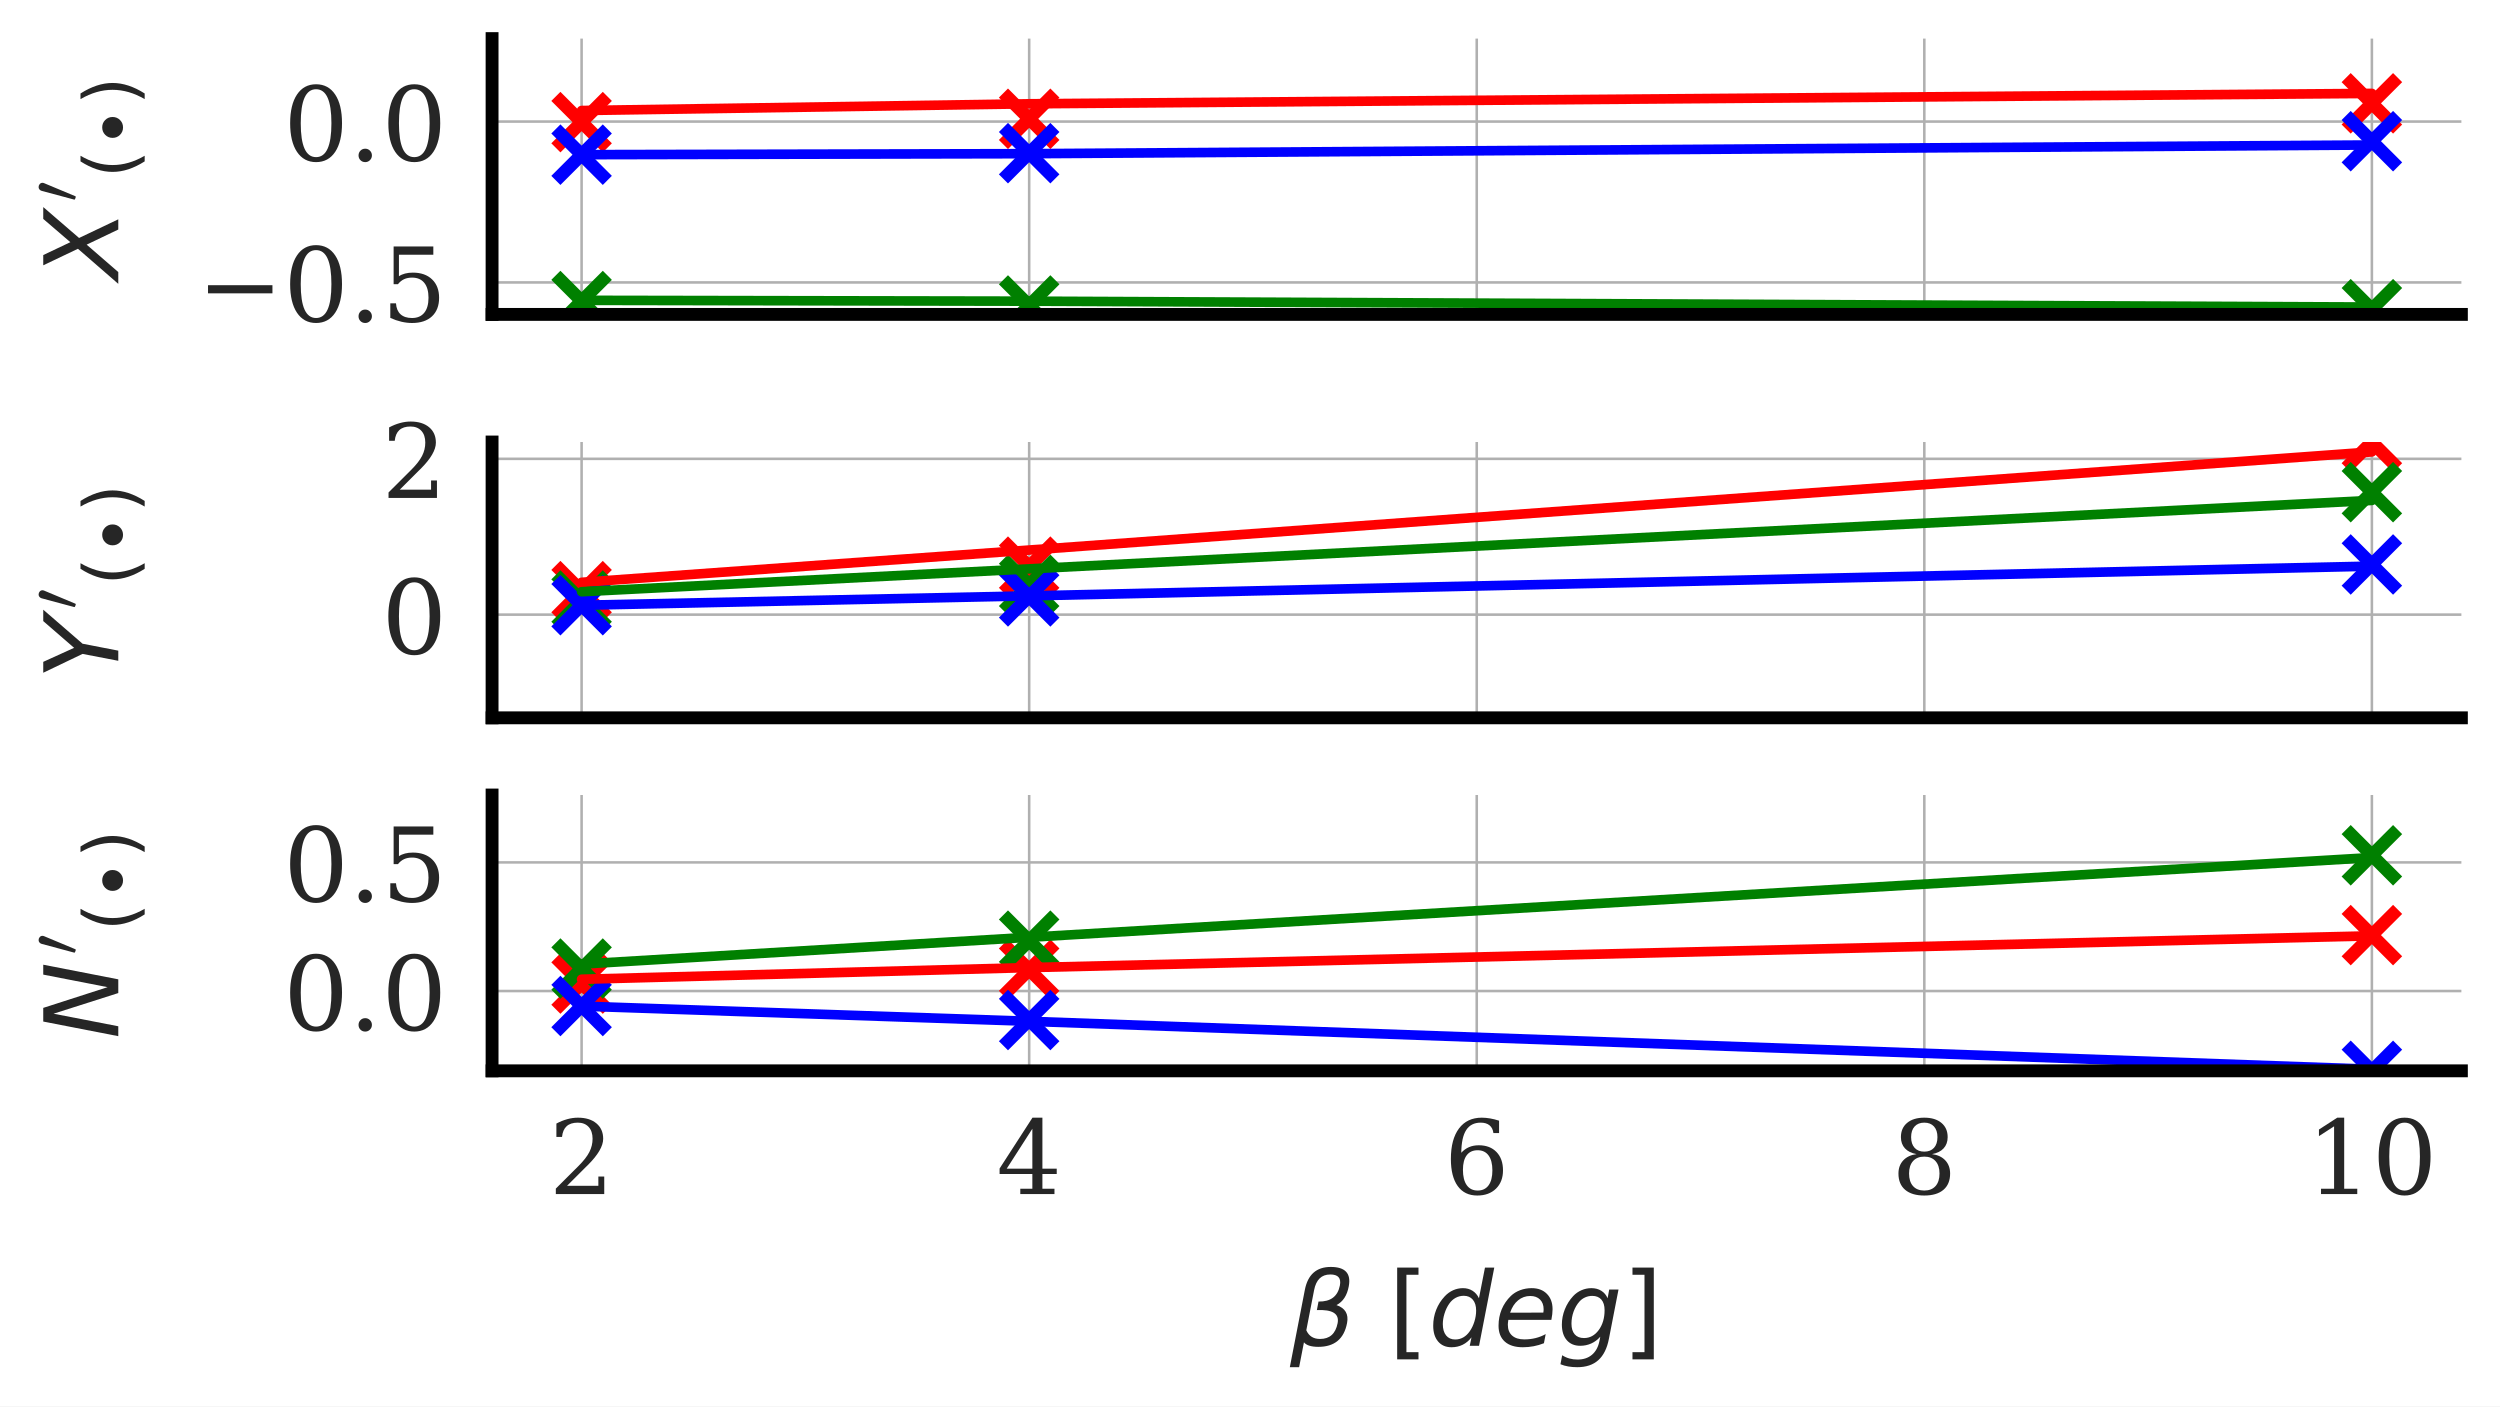
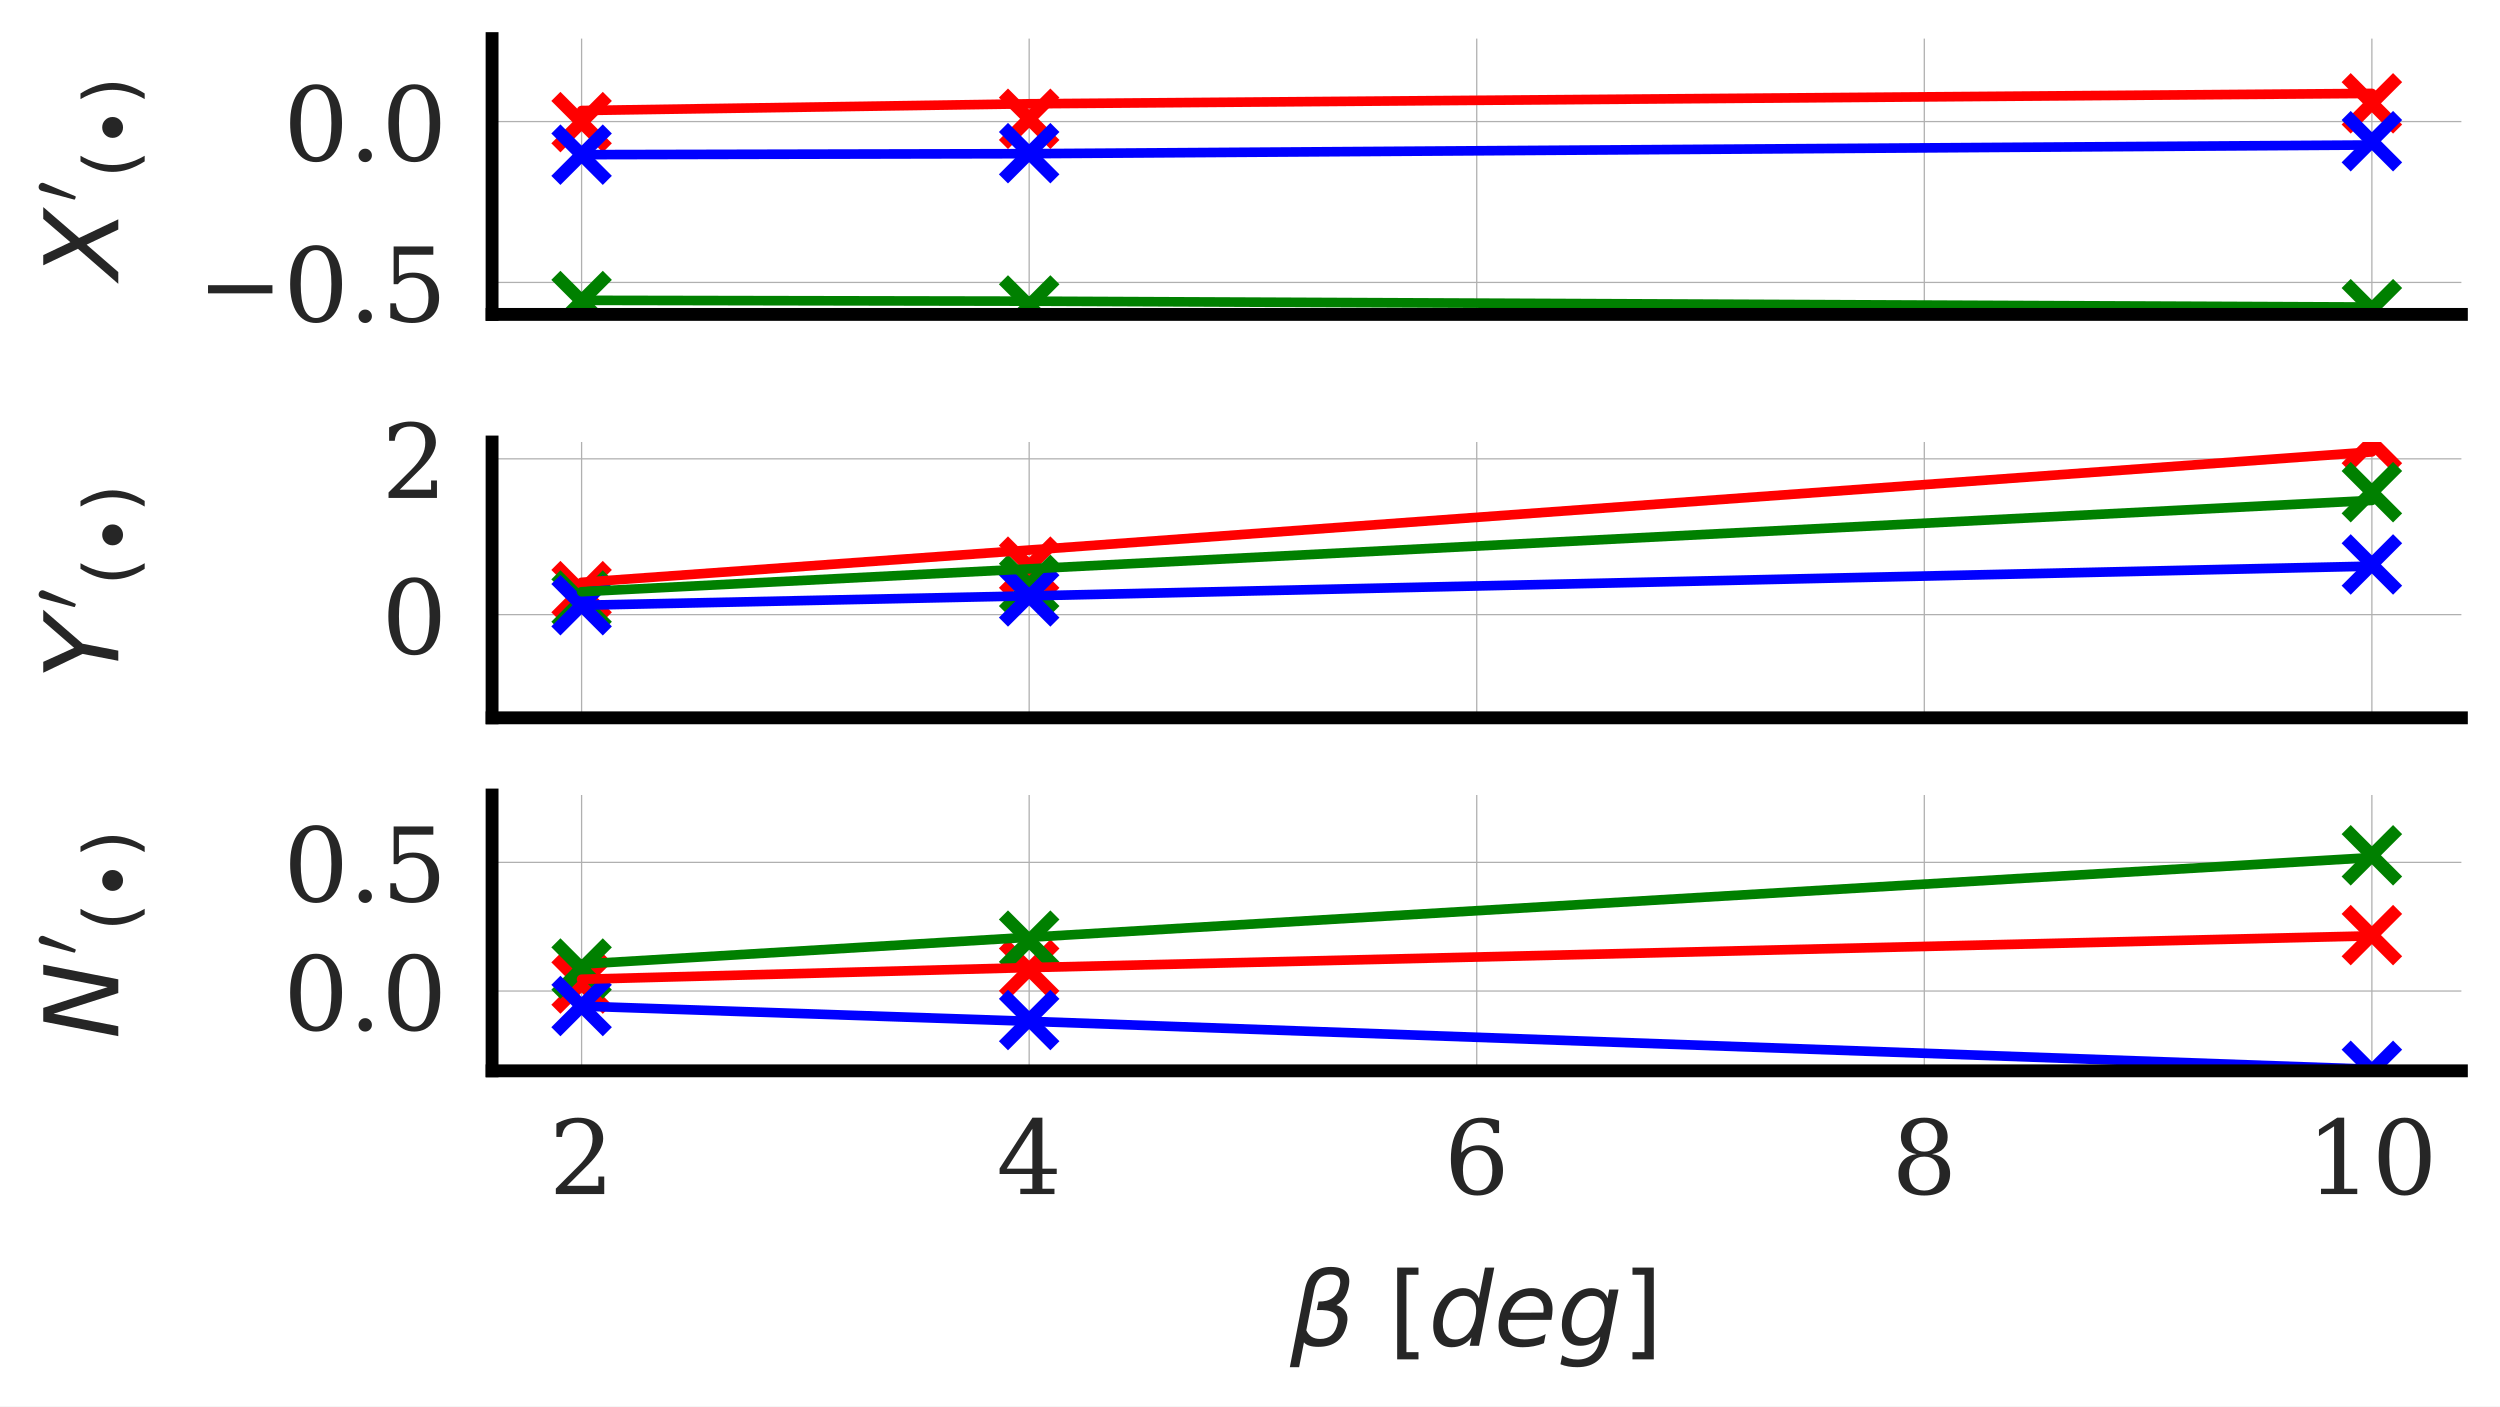
<svg xmlns="http://www.w3.org/2000/svg" xmlns:xlink="http://www.w3.org/1999/xlink" width="194.31pt" height="109.312pt" viewBox="0 0 194.31 109.312" version="1.1">
  <defs>
    <style type="text/css">*{stroke-linejoin: round; stroke-linecap: butt}</style>
  </defs>
  <g id="figure_1">
    <g id="patch_1">
      <path d="M 0 109.312  L 194.31 109.312  L 194.31 0  L 0 0  z " style="fill: #ffffff" />
    </g>
    <g id="axes_1">
      <g id="patch_2">
        <path d="M 38.246 24.437  L 191.309 24.437  L 191.309 3  L 38.246 3  z " style="fill: #ffffff" />
      </g>
      <g id="matplotlib.axis_1">
        <g id="xtick_1">
          <g id="line2d_1">
-             <path d="M 45.204 24.437  L 45.204 3  " clip-path="url(#p5bf6b722c0)" style="fill: none; stroke: #b0b0b0; stroke-width: 0.2; stroke-linecap: round" />
+             <path d="M 45.204 24.437  L 45.204 3  " clip-path="url(#p1ee110df92)" style="fill: none; stroke: #b0b0b0; stroke-width: 0.1; stroke-linecap: round" />
          </g>
          <g id="line2d_2" />
        </g>
        <g id="xtick_2">
          <g id="line2d_3">
-             <path d="M 79.991 24.437  L 79.991 3  " clip-path="url(#p5bf6b722c0)" style="fill: none; stroke: #b0b0b0; stroke-width: 0.2; stroke-linecap: round" />
+             <path d="M 79.991 24.437  L 79.991 3  " clip-path="url(#p1ee110df92)" style="fill: none; stroke: #b0b0b0; stroke-width: 0.1; stroke-linecap: round" />
          </g>
          <g id="line2d_4" />
        </g>
        <g id="xtick_3">
          <g id="line2d_5">
-             <path d="M 114.778 24.437  L 114.778 3  " clip-path="url(#p5bf6b722c0)" style="fill: none; stroke: #b0b0b0; stroke-width: 0.2; stroke-linecap: round" />
+             <path d="M 114.778 24.437  L 114.778 3  " clip-path="url(#p1ee110df92)" style="fill: none; stroke: #b0b0b0; stroke-width: 0.1; stroke-linecap: round" />
          </g>
          <g id="line2d_6" />
        </g>
        <g id="xtick_4">
          <g id="line2d_7">
-             <path d="M 149.565 24.437  L 149.565 3  " clip-path="url(#p5bf6b722c0)" style="fill: none; stroke: #b0b0b0; stroke-width: 0.2; stroke-linecap: round" />
+             <path d="M 149.565 24.437  L 149.565 3  " clip-path="url(#p1ee110df92)" style="fill: none; stroke: #b0b0b0; stroke-width: 0.1; stroke-linecap: round" />
          </g>
          <g id="line2d_8" />
        </g>
        <g id="xtick_5">
          <g id="line2d_9">
-             <path d="M 184.352 24.437  L 184.352 3  " clip-path="url(#p5bf6b722c0)" style="fill: none; stroke: #b0b0b0; stroke-width: 0.2; stroke-linecap: round" />
+             <path d="M 184.352 24.437  L 184.352 3  " clip-path="url(#p1ee110df92)" style="fill: none; stroke: #b0b0b0; stroke-width: 0.1; stroke-linecap: round" />
          </g>
          <g id="line2d_10" />
        </g>
      </g>
      <g id="matplotlib.axis_2">
        <g id="ytick_1">
          <g id="line2d_11">
-             <path d="M 38.246 21.951  L 191.309 21.951  " clip-path="url(#p5bf6b722c0)" style="fill: none; stroke: #b0b0b0; stroke-width: 0.2; stroke-linecap: round" />
+             <path d="M 38.246 21.951  L 191.309 21.951  " clip-path="url(#p1ee110df92)" style="fill: none; stroke: #b0b0b0; stroke-width: 0.1; stroke-linecap: round" />
          </g>
          <g id="line2d_12" />
          <g id="text_1">
            <g style="fill: #262626" transform="translate(15.32024 24.99081) scale(0.08 -0.08)">
              <defs>
                <path id="DejaVuSerif-2212" d="M 678 2259  L 4684 2259  L 4684 1753  L 678 1753  L 678 2259  z " transform="scale(0.015625)" />
                <path id="DejaVuSerif-30" d="M 2034 219  Q 2513 219 2750 744  Q 2988 1269 2988 2328  Q 2988 3391 2750 3916  Q 2513 4441 2034 4441  Q 1556 4441 1318 3916  Q 1081 3391 1081 2328  Q 1081 1269 1318 744  Q 1556 219 2034 219  z M 2034 -91  Q 1275 -91 848 546  Q 422 1184 422 2328  Q 422 3475 848 4112  Q 1275 4750 2034 4750  Q 2797 4750 3222 4112  Q 3647 3475 3647 2328  Q 3647 1184 3222 546  Q 2797 -91 2034 -91  z " transform="scale(0.015625)" />
                <path id="DejaVuSerif-2e" d="M 603 325  Q 603 500 722 622  Q 841 744 1019 744  Q 1191 744 1312 622  Q 1434 500 1434 325  Q 1434 153 1312 31  Q 1191 -91 1019 -91  Q 841 -91 722 29  Q 603 150 603 325  z " transform="scale(0.015625)" />
                <path id="DejaVuSerif-35" d="M 3219 4666  L 3219 4153  L 1081 4153  L 1081 2816  Q 1244 2928 1461 2984  Q 1678 3041 1947 3041  Q 2703 3041 3140 2622  Q 3578 2203 3578 1478  Q 3578 738 3136 323  Q 2694 -91 1894 -91  Q 1572 -91 1234 -12  Q 897 66 544 225  L 544 1131  L 897 1131  Q 925 688 1179 453  Q 1434 219 1894 219  Q 2388 219 2653 544  Q 2919 869 2919 1478  Q 2919 2084 2655 2407  Q 2391 2731 1894 2731  Q 1613 2731 1398 2631  Q 1184 2531 1019 2322  L 750 2322  L 750 4666  L 3219 4666  z " transform="scale(0.015625)" />
              </defs>
              <use xlink:href="#DejaVuSerif-2212" />
              <use xlink:href="#DejaVuSerif-30" x="83.789" />
              <use xlink:href="#DejaVuSerif-2e" x="147.412" />
              <use xlink:href="#DejaVuSerif-35" x="179.199" />
            </g>
          </g>
        </g>
        <g id="ytick_2">
          <g id="line2d_13">
-             <path d="M 38.246 9.448  L 191.309 9.448  " clip-path="url(#p5bf6b722c0)" style="fill: none; stroke: #b0b0b0; stroke-width: 0.2; stroke-linecap: round" />
+             <path d="M 38.246 9.448  L 191.309 9.448  " clip-path="url(#p1ee110df92)" style="fill: none; stroke: #b0b0b0; stroke-width: 0.1; stroke-linecap: round" />
          </g>
          <g id="line2d_14" />
          <g id="text_2">
            <g style="fill: #262626" transform="translate(22.02399 12.48708) scale(0.08 -0.08)">
              <use xlink:href="#DejaVuSerif-30" />
              <use xlink:href="#DejaVuSerif-2e" x="63.623" />
              <use xlink:href="#DejaVuSerif-30" x="95.41" />
            </g>
          </g>
        </g>
        <g id="text_3">
          <g style="fill: #262626" transform="translate(9.24024 21.71859) rotate(-90) scale(0.08 -0.08)">
            <defs>
              <path id="DejaVuSans-Oblique-58" d="M 878 4666  L 1516 4666  L 2316 2981  L 3763 4666  L 4500 4666  L 2578 2438  L 3738 0  L 3103 0  L 2163 1966  L 459 0  L -275 0  L 1906 2509  L 878 4666  z " transform="scale(0.015625)" />
              <path id="Cmsy10-30" d="M 225 347  Q 184 359 184 409  L 966 3316  Q 1003 3434 1093 3506  Q 1184 3578 1300 3578  Q 1450 3578 1564 3479  Q 1678 3381 1678 3231  Q 1678 3166 1644 3084  L 488 319  Q 466 275 428 275  Q 394 275 320 306  Q 247 338 225 347  z " transform="scale(0.015625)" />
              <path id="DejaVuSans-28" d="M 1984 4856  Q 1566 4138 1362 3434  Q 1159 2731 1159 2009  Q 1159 1288 1364 580  Q 1569 -128 1984 -844  L 1484 -844  Q 1016 -109 783 600  Q 550 1309 550 2009  Q 550 2706 781 3412  Q 1013 4119 1484 4856  L 1984 4856  z " transform="scale(0.015625)" />
              <path id="DejaVuSans-2219" d="M 1075 2006  Q 1075 2394 1345 2661  Q 1616 2928 2009 2928  Q 2397 2928 2664 2661  Q 2931 2394 2931 2006  Q 2931 1616 2662 1347  Q 2394 1078 2003 1078  Q 1613 1078 1344 1347  Q 1075 1616 1075 2006  z " transform="scale(0.015625)" />
              <path id="DejaVuSans-29" d="M 513 4856  L 1013 4856  Q 1481 4119 1714 3412  Q 1947 2706 1947 2009  Q 1947 1309 1714 600  Q 1481 -109 1013 -844  L 513 -844  Q 928 -128 1133 580  Q 1338 1288 1338 2009  Q 1338 2731 1133 3434  Q 928 4138 513 4856  z " transform="scale(0.015625)" />
            </defs>
            <use xlink:href="#DejaVuSans-Oblique-58" transform="translate(0 0.584375)" />
            <use xlink:href="#Cmsy10-30" transform="translate(75.52263 38.86563) scale(0.7)" />
            <use xlink:href="#DejaVuSans-28" transform="translate(98.4572 -15.82188) scale(0.7)" />
            <use xlink:href="#DejaVuSans-2219" transform="translate(125.7668 -15.82188) scale(0.7)" />
            <use xlink:href="#DejaVuSans-29" transform="translate(169.5851 -15.82188) scale(0.7)" />
          </g>
        </g>
      </g>
      <g id="line2d_15">
        <defs>
-           <path id="mac0c4db8aa" d="M -2 2  L 2 -2  M -2 -2  L 2 2  " style="stroke: #ff0000" />
+           <path id="m079b9c2054" d="M -2 2  L 2 -2  M -2 -2  L 2 2  " style="stroke: #ff0000" />
        </defs>
-         <g clip-path="url(#p5bf6b722c0)">
-           <use xlink:href="#mac0c4db8aa" x="45.204" y="9.492" style="fill: #ff0000; stroke: #ff0000" />
-           <use xlink:href="#mac0c4db8aa" x="79.991" y="9.232" style="fill: #ff0000; stroke: #ff0000" />
-           <use xlink:href="#mac0c4db8aa" x="184.352" y="8.032" style="fill: #ff0000; stroke: #ff0000" />
+         <g clip-path="url(#p1ee110df92)">
+           <use xlink:href="#m079b9c2054" x="45.204" y="9.492" style="fill: #ff0000; stroke: #ff0000" />
+           <use xlink:href="#m079b9c2054" x="79.991" y="9.232" style="fill: #ff0000; stroke: #ff0000" />
+           <use xlink:href="#m079b9c2054" x="184.352" y="8.032" style="fill: #ff0000; stroke: #ff0000" />
        </g>
      </g>
      <g id="line2d_16">
        <defs>
-           <path id="m2cfbf11a02" d="M -2 2  L 2 -2  M -2 -2  L 2 2  " style="stroke: #008000" />
+           <path id="m6135512570" d="M -2 2  L 2 -2  M -2 -2  L 2 2  " style="stroke: #008000" />
        </defs>
-         <g clip-path="url(#p5bf6b722c0)">
-           <use xlink:href="#m2cfbf11a02" x="45.204" y="23.399" style="fill: #008000; stroke: #008000" />
-           <use xlink:href="#m2cfbf11a02" x="79.991" y="23.744" style="fill: #008000; stroke: #008000" />
-           <use xlink:href="#m2cfbf11a02" x="184.352" y="24.033" style="fill: #008000; stroke: #008000" />
+         <g clip-path="url(#p1ee110df92)">
+           <use xlink:href="#m6135512570" x="45.204" y="23.399" style="fill: #008000; stroke: #008000" />
+           <use xlink:href="#m6135512570" x="79.991" y="23.744" style="fill: #008000; stroke: #008000" />
+           <use xlink:href="#m6135512570" x="184.352" y="24.033" style="fill: #008000; stroke: #008000" />
        </g>
      </g>
      <g id="line2d_17">
        <defs>
-           <path id="m5178291374" d="M -2 2  L 2 -2  M -2 -2  L 2 2  " style="stroke: #0000ff" />
+           <path id="m64faaf1461" d="M -2 2  L 2 -2  M -2 -2  L 2 2  " style="stroke: #0000ff" />
        </defs>
-         <g clip-path="url(#p5bf6b722c0)">
-           <use xlink:href="#m5178291374" x="45.204" y="12.022" style="fill: #0000ff; stroke: #0000ff" />
-           <use xlink:href="#m5178291374" x="79.991" y="11.905" style="fill: #0000ff; stroke: #0000ff" />
-           <use xlink:href="#m5178291374" x="184.352" y="10.975" style="fill: #0000ff; stroke: #0000ff" />
+         <g clip-path="url(#p1ee110df92)">
+           <use xlink:href="#m64faaf1461" x="45.204" y="12.022" style="fill: #0000ff; stroke: #0000ff" />
+           <use xlink:href="#m64faaf1461" x="79.991" y="11.905" style="fill: #0000ff; stroke: #0000ff" />
+           <use xlink:href="#m64faaf1461" x="184.352" y="10.975" style="fill: #0000ff; stroke: #0000ff" />
        </g>
      </g>
      <g id="line2d_18">
-         <path d="M 45.204 8.591  L 79.991 8.067  L 184.352 7.261  " clip-path="url(#p5bf6b722c0)" style="fill: none; stroke: #ff0000; stroke-width: 0.75; stroke-linecap: round" />
+         <path d="M 45.204 8.591  L 79.991 8.067  L 184.352 7.261  " clip-path="url(#p1ee110df92)" style="fill: none; stroke: #ff0000; stroke-width: 0.75; stroke-linecap: round" />
      </g>
      <g id="line2d_19">
-         <path d="M 45.204 23.343  L 79.991 23.409  L 184.352 23.865  " clip-path="url(#p5bf6b722c0)" style="fill: none; stroke: #008000; stroke-width: 0.75; stroke-linecap: round" />
+         <path d="M 45.204 23.343  L 79.991 23.409  L 184.352 23.865  " clip-path="url(#p1ee110df92)" style="fill: none; stroke: #008000; stroke-width: 0.75; stroke-linecap: round" />
      </g>
      <g id="line2d_20">
-         <path d="M 45.204 12.021  L 79.991 11.945  L 184.352 11.27  " clip-path="url(#p5bf6b722c0)" style="fill: none; stroke: #0000ff; stroke-width: 0.75; stroke-linecap: round" />
+         <path d="M 45.204 12.021  L 79.991 11.945  L 184.352 11.27  " clip-path="url(#p1ee110df92)" style="fill: none; stroke: #0000ff; stroke-width: 0.75; stroke-linecap: round" />
      </g>
      <g id="patch_3">
        <path d="M 38.246 24.437  L 38.246 3  " style="fill: none; stroke: #000000; stroke-linejoin: miter; stroke-linecap: square" />
      </g>
      <g id="patch_4">
        <path d="M 38.246 24.437  L 191.309 24.437  " style="fill: none; stroke: #000000; stroke-linejoin: miter; stroke-linecap: square" />
      </g>
    </g>
    <g id="axes_2">
      <g id="patch_5">
        <path d="M 38.246 55.792  L 191.309 55.792  L 191.309 34.355  L 38.246 34.355  z " style="fill: #ffffff" />
      </g>
      <g id="matplotlib.axis_3">
        <g id="xtick_6">
          <g id="line2d_21">
-             <path d="M 45.204 55.792  L 45.204 34.355  " clip-path="url(#pee4033d762)" style="fill: none; stroke: #b0b0b0; stroke-width: 0.2; stroke-linecap: round" />
+             <path d="M 45.204 55.792  L 45.204 34.355  " clip-path="url(#p77109b41d7)" style="fill: none; stroke: #b0b0b0; stroke-width: 0.1; stroke-linecap: round" />
          </g>
          <g id="line2d_22" />
        </g>
        <g id="xtick_7">
          <g id="line2d_23">
-             <path d="M 79.991 55.792  L 79.991 34.355  " clip-path="url(#pee4033d762)" style="fill: none; stroke: #b0b0b0; stroke-width: 0.2; stroke-linecap: round" />
+             <path d="M 79.991 55.792  L 79.991 34.355  " clip-path="url(#p77109b41d7)" style="fill: none; stroke: #b0b0b0; stroke-width: 0.1; stroke-linecap: round" />
          </g>
          <g id="line2d_24" />
        </g>
        <g id="xtick_8">
          <g id="line2d_25">
-             <path d="M 114.778 55.792  L 114.778 34.355  " clip-path="url(#pee4033d762)" style="fill: none; stroke: #b0b0b0; stroke-width: 0.2; stroke-linecap: round" />
+             <path d="M 114.778 55.792  L 114.778 34.355  " clip-path="url(#p77109b41d7)" style="fill: none; stroke: #b0b0b0; stroke-width: 0.1; stroke-linecap: round" />
          </g>
          <g id="line2d_26" />
        </g>
        <g id="xtick_9">
          <g id="line2d_27">
-             <path d="M 149.565 55.792  L 149.565 34.355  " clip-path="url(#pee4033d762)" style="fill: none; stroke: #b0b0b0; stroke-width: 0.2; stroke-linecap: round" />
+             <path d="M 149.565 55.792  L 149.565 34.355  " clip-path="url(#p77109b41d7)" style="fill: none; stroke: #b0b0b0; stroke-width: 0.1; stroke-linecap: round" />
          </g>
          <g id="line2d_28" />
        </g>
        <g id="xtick_10">
          <g id="line2d_29">
-             <path d="M 184.352 55.792  L 184.352 34.355  " clip-path="url(#pee4033d762)" style="fill: none; stroke: #b0b0b0; stroke-width: 0.2; stroke-linecap: round" />
+             <path d="M 184.352 55.792  L 184.352 34.355  " clip-path="url(#p77109b41d7)" style="fill: none; stroke: #b0b0b0; stroke-width: 0.1; stroke-linecap: round" />
          </g>
          <g id="line2d_30" />
        </g>
      </g>
      <g id="matplotlib.axis_4">
        <g id="ytick_3">
          <g id="line2d_31">
-             <path d="M 38.246 47.772  L 191.309 47.772  " clip-path="url(#pee4033d762)" style="fill: none; stroke: #b0b0b0; stroke-width: 0.2; stroke-linecap: round" />
+             <path d="M 38.246 47.772  L 191.309 47.772  " clip-path="url(#p77109b41d7)" style="fill: none; stroke: #b0b0b0; stroke-width: 0.1; stroke-linecap: round" />
          </g>
          <g id="line2d_32" />
          <g id="text_4">
            <g style="fill: #262626" transform="translate(29.65649 50.81173) scale(0.08 -0.08)">
              <use xlink:href="#DejaVuSerif-30" />
            </g>
          </g>
        </g>
        <g id="ytick_4">
          <g id="line2d_33">
-             <path d="M 38.246 35.662  L 191.309 35.662  " clip-path="url(#pee4033d762)" style="fill: none; stroke: #b0b0b0; stroke-width: 0.2; stroke-linecap: round" />
+             <path d="M 38.246 35.662  L 191.309 35.662  " clip-path="url(#p77109b41d7)" style="fill: none; stroke: #b0b0b0; stroke-width: 0.1; stroke-linecap: round" />
          </g>
          <g id="line2d_34" />
          <g id="text_5">
            <g style="fill: #262626" transform="translate(29.65649 38.70109) scale(0.08 -0.08)">
              <defs>
                <path id="DejaVuSerif-32" d="M 819 3553  L 469 3553  L 469 4384  Q 803 4563 1142 4656  Q 1481 4750 1806 4750  Q 2534 4750 2956 4397  Q 3378 4044 3378 3438  Q 3378 2753 2422 1800  Q 2347 1728 2309 1691  L 1131 513  L 3078 513  L 3078 1088  L 3444 1088  L 3444 0  L 434 0  L 434 341  L 1850 1753  Q 2319 2222 2519 2614  Q 2719 3006 2719 3438  Q 2719 3909 2473 4175  Q 2228 4441 1797 4441  Q 1350 4441 1106 4219  Q 863 3997 819 3553  z " transform="scale(0.015625)" />
              </defs>
              <use xlink:href="#DejaVuSerif-32" />
            </g>
          </g>
        </g>
        <g id="text_6">
          <g style="fill: #262626" transform="translate(9.24024 52.79327) rotate(-90) scale(0.08 -0.08)">
            <defs>
              <path id="DejaVuSans-Oblique-59" d="M 403 4666  L 1081 4666  L 1953 2747  L 3616 4666  L 4325 4666  L 2209 2222  L 1778 0  L 1147 0  L 1575 2222  L 403 4666  z " transform="scale(0.015625)" />
            </defs>
            <use xlink:href="#DejaVuSans-Oblique-59" transform="translate(0 0.584375)" />
            <use xlink:href="#Cmsy10-30" transform="translate(68.10076 38.86563) scale(0.7)" />
            <use xlink:href="#DejaVuSans-28" transform="translate(91.03533 -15.82188) scale(0.7)" />
            <use xlink:href="#DejaVuSans-2219" transform="translate(118.3449 -15.82188) scale(0.7)" />
            <use xlink:href="#DejaVuSans-29" transform="translate(162.1633 -15.82188) scale(0.7)" />
          </g>
        </g>
      </g>
      <g id="line2d_35">
-         <g clip-path="url(#pee4033d762)">
-           <use xlink:href="#mac0c4db8aa" x="45.204" y="45.945" style="fill: #ff0000; stroke: #ff0000" />
-           <use xlink:href="#mac0c4db8aa" x="79.991" y="44.041" style="fill: #ff0000; stroke: #ff0000" />
-           <use xlink:href="#mac0c4db8aa" x="184.352" y="34.355" style="fill: #ff0000; stroke: #ff0000" />
+         <g clip-path="url(#p77109b41d7)">
+           <use xlink:href="#m079b9c2054" x="45.204" y="45.945" style="fill: #ff0000; stroke: #ff0000" />
+           <use xlink:href="#m079b9c2054" x="79.991" y="44.041" style="fill: #ff0000; stroke: #ff0000" />
+           <use xlink:href="#m079b9c2054" x="184.352" y="34.355" style="fill: #ff0000; stroke: #ff0000" />
        </g>
      </g>
      <g id="line2d_36">
-         <g clip-path="url(#pee4033d762)">
-           <use xlink:href="#m2cfbf11a02" x="45.204" y="46.677" style="fill: #008000; stroke: #008000" />
-           <use xlink:href="#m2cfbf11a02" x="79.991" y="45.458" style="fill: #008000; stroke: #008000" />
-           <use xlink:href="#m2cfbf11a02" x="184.352" y="38.255" style="fill: #008000; stroke: #008000" />
+         <g clip-path="url(#p77109b41d7)">
+           <use xlink:href="#m6135512570" x="45.204" y="46.677" style="fill: #008000; stroke: #008000" />
+           <use xlink:href="#m6135512570" x="79.991" y="45.458" style="fill: #008000; stroke: #008000" />
+           <use xlink:href="#m6135512570" x="184.352" y="38.255" style="fill: #008000; stroke: #008000" />
        </g>
      </g>
      <g id="line2d_37">
-         <g clip-path="url(#pee4033d762)">
-           <use xlink:href="#m5178291374" x="45.204" y="47.04" style="fill: #0000ff; stroke: #0000ff" />
-           <use xlink:href="#m5178291374" x="79.991" y="46.355" style="fill: #0000ff; stroke: #0000ff" />
-           <use xlink:href="#m5178291374" x="184.352" y="43.872" style="fill: #0000ff; stroke: #0000ff" />
+         <g clip-path="url(#p77109b41d7)">
+           <use xlink:href="#m64faaf1461" x="45.204" y="47.04" style="fill: #0000ff; stroke: #0000ff" />
+           <use xlink:href="#m64faaf1461" x="79.991" y="46.355" style="fill: #0000ff; stroke: #0000ff" />
+           <use xlink:href="#m64faaf1461" x="184.352" y="43.872" style="fill: #0000ff; stroke: #0000ff" />
        </g>
      </g>
      <g id="line2d_38">
-         <path d="M 45.204 45.262  L 79.991 42.752  L 184.352 35.123  " clip-path="url(#pee4033d762)" style="fill: none; stroke: #ff0000; stroke-width: 0.75; stroke-linecap: round" />
+         <path d="M 45.204 45.262  L 79.991 42.752  L 184.352 35.123  " clip-path="url(#p77109b41d7)" style="fill: none; stroke: #ff0000; stroke-width: 0.75; stroke-linecap: round" />
      </g>
      <g id="line2d_39">
-         <path d="M 45.204 45.992  L 79.991 44.213  L 184.352 38.893  " clip-path="url(#pee4033d762)" style="fill: none; stroke: #008000; stroke-width: 0.75; stroke-linecap: round" />
+         <path d="M 45.204 45.992  L 79.991 44.213  L 184.352 38.893  " clip-path="url(#p77109b41d7)" style="fill: none; stroke: #008000; stroke-width: 0.75; stroke-linecap: round" />
      </g>
      <g id="line2d_40">
-         <path d="M 45.204 47.043  L 79.991 46.312  L 184.352 44.002  " clip-path="url(#pee4033d762)" style="fill: none; stroke: #0000ff; stroke-width: 0.75; stroke-linecap: round" />
+         <path d="M 45.204 47.043  L 79.991 46.312  L 184.352 44.002  " clip-path="url(#p77109b41d7)" style="fill: none; stroke: #0000ff; stroke-width: 0.75; stroke-linecap: round" />
      </g>
      <g id="patch_6">
        <path d="M 38.246 55.792  L 38.246 34.355  " style="fill: none; stroke: #000000; stroke-linejoin: miter; stroke-linecap: square" />
      </g>
      <g id="patch_7">
        <path d="M 38.246 55.792  L 191.309 55.792  " style="fill: none; stroke: #000000; stroke-linejoin: miter; stroke-linecap: square" />
      </g>
    </g>
    <g id="axes_3">
      <g id="patch_8">
        <path d="M 38.246 83.229  L 191.309 83.229  L 191.309 61.792  L 38.246 61.792  z " style="fill: #ffffff" />
      </g>
      <g id="matplotlib.axis_5">
        <g id="xtick_11">
          <g id="line2d_41">
-             <path d="M 45.204 83.229  L 45.204 61.792  " clip-path="url(#pcd235e0b75)" style="fill: none; stroke: #b0b0b0; stroke-width: 0.2; stroke-linecap: round" />
+             <path d="M 45.204 83.229  L 45.204 61.792  " clip-path="url(#p4e22a8c4ce)" style="fill: none; stroke: #b0b0b0; stroke-width: 0.1; stroke-linecap: round" />
          </g>
          <g id="line2d_42" />
          <g id="text_7">
            <g style="fill: #262626" transform="translate(42.6589 92.80756) scale(0.08 -0.08)">
              <use xlink:href="#DejaVuSerif-32" />
            </g>
          </g>
        </g>
        <g id="xtick_12">
          <g id="line2d_43">
-             <path d="M 79.991 83.229  L 79.991 61.792  " clip-path="url(#pcd235e0b75)" style="fill: none; stroke: #b0b0b0; stroke-width: 0.2; stroke-linecap: round" />
+             <path d="M 79.991 83.229  L 79.991 61.792  " clip-path="url(#p4e22a8c4ce)" style="fill: none; stroke: #b0b0b0; stroke-width: 0.1; stroke-linecap: round" />
          </g>
          <g id="line2d_44" />
          <g id="text_8">
            <g style="fill: #262626" transform="translate(77.44592 92.80756) scale(0.08 -0.08)">
              <defs>
                <path id="DejaVuSerif-34" d="M 2234 1581  L 2234 4063  L 641 1581  L 2234 1581  z M 3609 0  L 1484 0  L 1484 331  L 2234 331  L 2234 1247  L 197 1247  L 197 1588  L 2241 4750  L 2859 4750  L 2859 1581  L 3750 1581  L 3750 1247  L 2859 1247  L 2859 331  L 3609 331  L 3609 0  z " transform="scale(0.015625)" />
              </defs>
              <use xlink:href="#DejaVuSerif-34" />
            </g>
          </g>
        </g>
        <g id="xtick_13">
          <g id="line2d_45">
-             <path d="M 114.778 83.229  L 114.778 61.792  " clip-path="url(#pcd235e0b75)" style="fill: none; stroke: #b0b0b0; stroke-width: 0.2; stroke-linecap: round" />
+             <path d="M 114.778 83.229  L 114.778 61.792  " clip-path="url(#p4e22a8c4ce)" style="fill: none; stroke: #b0b0b0; stroke-width: 0.1; stroke-linecap: round" />
          </g>
          <g id="line2d_46" />
          <g id="text_9">
            <g style="fill: #262626" transform="translate(112.2329 92.80756) scale(0.08 -0.08)">
              <defs>
                <path id="DejaVuSerif-36" d="M 2094 219  Q 2534 219 2771 542  Q 3009 866 3009 1472  Q 3009 2078 2771 2401  Q 2534 2725 2094 2725  Q 1647 2725 1412 2412  Q 1178 2100 1178 1509  Q 1178 888 1415 553  Q 1653 219 2094 219  z M 1075 2569  Q 1288 2803 1556 2918  Q 1825 3034 2163 3034  Q 2859 3034 3264 2615  Q 3669 2197 3669 1472  Q 3669 763 3233 336  Q 2797 -91 2069 -91  Q 1278 -91 853 498  Q 428 1088 428 2181  Q 428 3406 931 4078  Q 1434 4750 2350 4750  Q 2597 4750 2869 4703  Q 3141 4656 3425 4563  L 3425 3794  L 3072 3794  Q 3034 4109 2831 4275  Q 2628 4441 2284 4441  Q 1678 4441 1381 3981  Q 1084 3522 1075 2569  z " transform="scale(0.015625)" />
              </defs>
              <use xlink:href="#DejaVuSerif-36" />
            </g>
          </g>
        </g>
        <g id="xtick_14">
          <g id="line2d_47">
-             <path d="M 149.565 83.229  L 149.565 61.792  " clip-path="url(#pcd235e0b75)" style="fill: none; stroke: #b0b0b0; stroke-width: 0.2; stroke-linecap: round" />
+             <path d="M 149.565 83.229  L 149.565 61.792  " clip-path="url(#p4e22a8c4ce)" style="fill: none; stroke: #b0b0b0; stroke-width: 0.1; stroke-linecap: round" />
          </g>
          <g id="line2d_48" />
          <g id="text_10">
            <g style="fill: #262626" transform="translate(147.02 92.80756) scale(0.08 -0.08)">
              <defs>
                <path id="DejaVuSerif-38" d="M 2981 1275  Q 2981 1775 2732 2051  Q 2484 2328 2034 2328  Q 1584 2328 1336 2051  Q 1088 1775 1088 1275  Q 1088 772 1336 495  Q 1584 219 2034 219  Q 2484 219 2732 495  Q 2981 772 2981 1275  z M 2853 3541  Q 2853 3966 2637 4203  Q 2422 4441 2034 4441  Q 1650 4441 1433 4203  Q 1216 3966 1216 3541  Q 1216 3113 1433 2875  Q 1650 2638 2034 2638  Q 2422 2638 2637 2875  Q 2853 3113 2853 3541  z M 2516 2484  Q 3047 2413 3344 2092  Q 3641 1772 3641 1275  Q 3641 619 3225 264  Q 2809 -91 2034 -91  Q 1263 -91 845 264  Q 428 619 428 1275  Q 428 1772 725 2092  Q 1022 2413 1556 2484  Q 1084 2569 832 2842  Q 581 3116 581 3541  Q 581 4103 968 4426  Q 1356 4750 2034 4750  Q 2713 4750 3100 4426  Q 3488 4103 3488 3541  Q 3488 3116 3236 2842  Q 2984 2569 2516 2484  z " transform="scale(0.015625)" />
              </defs>
              <use xlink:href="#DejaVuSerif-38" />
            </g>
          </g>
        </g>
        <g id="xtick_15">
          <g id="line2d_49">
-             <path d="M 184.352 83.229  L 184.352 61.792  " clip-path="url(#pcd235e0b75)" style="fill: none; stroke: #b0b0b0; stroke-width: 0.2; stroke-linecap: round" />
+             <path d="M 184.352 83.229  L 184.352 61.792  " clip-path="url(#p4e22a8c4ce)" style="fill: none; stroke: #b0b0b0; stroke-width: 0.1; stroke-linecap: round" />
          </g>
          <g id="line2d_50" />
          <g id="text_11">
            <g style="fill: #262626" transform="translate(179.262 92.80756) scale(0.08 -0.08)">
              <defs>
                <path id="DejaVuSerif-31" d="M 909 0  L 909 331  L 1722 331  L 1722 4213  L 781 3603  L 781 4013  L 1919 4750  L 2350 4750  L 2350 331  L 3163 331  L 3163 0  L 909 0  z " transform="scale(0.015625)" />
              </defs>
              <use xlink:href="#DejaVuSerif-31" />
              <use xlink:href="#DejaVuSerif-30" x="63.623" />
            </g>
          </g>
        </g>
        <g id="text_12">
          <g style="fill: #262626" transform="translate(100.2579 104.6313) scale(0.08 -0.08)">
            <defs>
              <path id="DejaVuSans-Oblique-3b2" d="M 872 216  L 572 -1331  L -6 -1331  L 928 3478  Q 1206 4903 2538 4903  Q 3888 4903 3659 3700  Q 3503 2844 2894 2531  Q 3713 2250 3553 1416  Q 3272 -69 1759 -66  Q 1097 -63 872 216  z M 1019 966  Q 1259 422 1875 425  Q 2775 425 2966 1406  Q 3138 2288 1675 2219  L 1778 2750  Q 2909 2731 3106 3750  Q 3241 4438 2509 4434  Q 1691 4434 1503 3459  L 1019 966  z " transform="scale(0.015625)" />
              <path id="DejaVuSerif-20" transform="scale(0.015625)" />
              <path id="DejaVuSans-5b" d="M 550 4863  L 1875 4863  L 1875 4416  L 1125 4416  L 1125 -397  L 1875 -397  L 1875 -844  L 550 -844  L 550 4863  z " transform="scale(0.015625)" />
              <path id="DejaVuSans-Oblique-64" d="M 2675 525  Q 2444 222 2128 65  Q 1813 -91 1428 -91  Q 903 -91 598 267  Q 294 625 294 1247  Q 294 1766 478 2236  Q 663 2706 1013 3078  Q 1244 3325 1534 3454  Q 1825 3584 2144 3584  Q 2481 3584 2739 3421  Q 2997 3259 3138 2956  L 3513 4863  L 4091 4863  L 3144 0  L 2566 0  L 2675 525  z M 891 1350  Q 891 897 1095 644  Q 1300 391 1663 391  Q 1931 391 2161 520  Q 2391 650 2566 903  Q 2750 1166 2856 1509  Q 2963 1853 2963 2188  Q 2963 2622 2758 2865  Q 2553 3109 2194 3109  Q 1922 3109 1687 2981  Q 1453 2853 1288 2613  Q 1106 2353 998 2009  Q 891 1666 891 1350  z " transform="scale(0.015625)" />
              <path id="DejaVuSans-Oblique-65" d="M 3078 2063  Q 3088 2113 3092 2166  Q 3097 2219 3097 2272  Q 3097 2653 2873 2875  Q 2650 3097 2266 3097  Q 1838 3097 1509 2826  Q 1181 2556 1013 2059  L 3078 2063  z M 3578 1613  L 903 1613  Q 884 1494 878 1425  Q 872 1356 872 1306  Q 872 872 1139 634  Q 1406 397 1894 397  Q 2269 397 2603 481  Q 2938 566 3225 728  L 3116 159  Q 2806 34 2476 -28  Q 2147 -91 1806 -91  Q 1078 -91 686 257  Q 294 606 294 1247  Q 294 1794 489 2264  Q 684 2734 1063 3103  Q 1306 3334 1642 3459  Q 1978 3584 2356 3584  Q 2950 3584 3301 3228  Q 3653 2872 3653 2272  Q 3653 2128 3634 1964  Q 3616 1800 3578 1613  z " transform="scale(0.015625)" />
              <path id="DejaVuSans-Oblique-67" d="M 3816 3500  L 3219 434  Q 3047 -456 2561 -893  Q 2075 -1331 1253 -1331  Q 950 -1331 690 -1286  Q 431 -1241 206 -1147  L 313 -588  Q 525 -725 762 -790  Q 1000 -856 1269 -856  Q 1816 -856 2167 -557  Q 2519 -259 2631 300  L 2681 563  Q 2441 288 2122 144  Q 1803 0 1434 0  Q 903 0 598 351  Q 294 703 294 1319  Q 294 1803 478 2267  Q 663 2731 997 3091  Q 1219 3328 1514 3456  Q 1809 3584 2131 3584  Q 2484 3584 2746 3420  Q 3009 3256 3138 2956  L 3238 3500  L 3816 3500  z M 2950 2216  Q 2950 2641 2750 2872  Q 2550 3103 2181 3103  Q 1953 3103 1747 3012  Q 1541 2922 1394 2759  Q 1156 2491 1023 2127  Q 891 1763 891 1375  Q 891 944 1092 712  Q 1294 481 1672 481  Q 2219 481 2584 976  Q 2950 1472 2950 2216  z " transform="scale(0.015625)" />
              <path id="DejaVuSans-5d" d="M 1947 4863  L 1947 -844  L 622 -844  L 622 -397  L 1369 -397  L 1369 4416  L 622 4416  L 622 4863  L 1947 4863  z " transform="scale(0.015625)" />
            </defs>
            <use xlink:href="#DejaVuSans-Oblique-3b2" transform="translate(0 0.390625)" />
            <use xlink:href="#DejaVuSerif-20" transform="translate(63.81836 0.390625)" />
            <use xlink:href="#DejaVuSans-5b" transform="translate(95.60547 0.390625)" />
            <use xlink:href="#DejaVuSans-Oblique-64" transform="translate(134.6191 0.390625)" />
            <use xlink:href="#DejaVuSans-Oblique-65" transform="translate(198.0957 0.390625)" />
            <use xlink:href="#DejaVuSans-Oblique-67" transform="translate(259.6191 0.390625)" />
            <use xlink:href="#DejaVuSans-5d" transform="translate(323.0957 0.390625)" />
          </g>
        </g>
      </g>
      <g id="matplotlib.axis_6">
        <g id="ytick_5">
          <g id="line2d_51">
-             <path d="M 38.246 77.026  L 191.309 77.026  " clip-path="url(#pcd235e0b75)" style="fill: none; stroke: #b0b0b0; stroke-width: 0.2; stroke-linecap: round" />
+             <path d="M 38.246 77.026  L 191.309 77.026  " clip-path="url(#p4e22a8c4ce)" style="fill: none; stroke: #b0b0b0; stroke-width: 0.1; stroke-linecap: round" />
          </g>
          <g id="line2d_52" />
          <g id="text_13">
            <g style="fill: #262626" transform="translate(22.02399 80.06506) scale(0.08 -0.08)">
              <use xlink:href="#DejaVuSerif-30" />
              <use xlink:href="#DejaVuSerif-2e" x="63.623" />
              <use xlink:href="#DejaVuSerif-30" x="95.41" />
            </g>
          </g>
        </g>
        <g id="ytick_6">
          <g id="line2d_53">
-             <path d="M 38.246 67.028  L 191.309 67.028  " clip-path="url(#pcd235e0b75)" style="fill: none; stroke: #b0b0b0; stroke-width: 0.2; stroke-linecap: round" />
+             <path d="M 38.246 67.028  L 191.309 67.028  " clip-path="url(#p4e22a8c4ce)" style="fill: none; stroke: #b0b0b0; stroke-width: 0.1; stroke-linecap: round" />
          </g>
          <g id="line2d_54" />
          <g id="text_14">
            <g style="fill: #262626" transform="translate(22.02399 70.06725) scale(0.08 -0.08)">
              <use xlink:href="#DejaVuSerif-30" />
              <use xlink:href="#DejaVuSerif-2e" x="63.623" />
              <use xlink:href="#DejaVuSerif-35" x="95.41" />
            </g>
          </g>
        </g>
        <g id="text_15">
          <g style="fill: #262626" transform="translate(9.24024 80.75046) rotate(-90) scale(0.08 -0.08)">
            <defs>
              <path id="DejaVuSans-Oblique-4e" d="M 1081 4666  L 1931 4666  L 3219 666  L 4000 4666  L 4616 4666  L 3706 0  L 2853 0  L 1569 4025  L 788 0  L 172 0  L 1081 4666  z " transform="scale(0.015625)" />
            </defs>
            <use xlink:href="#DejaVuSans-Oblique-4e" transform="translate(0 0.584375)" />
            <use xlink:href="#Cmsy10-30" transform="translate(81.82146 38.86563) scale(0.7)" />
            <use xlink:href="#DejaVuSans-28" transform="translate(104.756 -15.82188) scale(0.7)" />
            <use xlink:href="#DejaVuSans-2219" transform="translate(132.0656 -15.82188) scale(0.7)" />
            <use xlink:href="#DejaVuSans-29" transform="translate(175.884 -15.82188) scale(0.7)" />
          </g>
        </g>
      </g>
      <g id="line2d_55">
-         <g clip-path="url(#pcd235e0b75)">
-           <use xlink:href="#mac0c4db8aa" x="45.204" y="76.445" style="fill: #ff0000; stroke: #ff0000" />
-           <use xlink:href="#mac0c4db8aa" x="79.991" y="75.368" style="fill: #ff0000; stroke: #ff0000" />
-           <use xlink:href="#mac0c4db8aa" x="184.352" y="72.681" style="fill: #ff0000; stroke: #ff0000" />
+         <g clip-path="url(#p4e22a8c4ce)">
+           <use xlink:href="#m079b9c2054" x="45.204" y="76.445" style="fill: #ff0000; stroke: #ff0000" />
+           <use xlink:href="#m079b9c2054" x="79.991" y="75.368" style="fill: #ff0000; stroke: #ff0000" />
+           <use xlink:href="#m079b9c2054" x="184.352" y="72.681" style="fill: #ff0000; stroke: #ff0000" />
        </g>
      </g>
      <g id="line2d_56">
-         <g clip-path="url(#pcd235e0b75)">
-           <use xlink:href="#m2cfbf11a02" x="45.204" y="75.279" style="fill: #008000; stroke: #008000" />
-           <use xlink:href="#m2cfbf11a02" x="79.991" y="73.112" style="fill: #008000; stroke: #008000" />
-           <use xlink:href="#m2cfbf11a02" x="184.352" y="66.478" style="fill: #008000; stroke: #008000" />
+         <g clip-path="url(#p4e22a8c4ce)">
+           <use xlink:href="#m6135512570" x="45.204" y="75.279" style="fill: #008000; stroke: #008000" />
+           <use xlink:href="#m6135512570" x="79.991" y="73.112" style="fill: #008000; stroke: #008000" />
+           <use xlink:href="#m6135512570" x="184.352" y="66.478" style="fill: #008000; stroke: #008000" />
        </g>
      </g>
      <g id="line2d_57">
-         <g clip-path="url(#pcd235e0b75)">
-           <use xlink:href="#m5178291374" x="45.204" y="78.192" style="fill: #0000ff; stroke: #0000ff" />
-           <use xlink:href="#m5178291374" x="79.991" y="79.281" style="fill: #0000ff; stroke: #0000ff" />
-           <use xlink:href="#m5178291374" x="184.352" y="83.229" style="fill: #0000ff; stroke: #0000ff" />
+         <g clip-path="url(#p4e22a8c4ce)">
+           <use xlink:href="#m64faaf1461" x="45.204" y="78.192" style="fill: #0000ff; stroke: #0000ff" />
+           <use xlink:href="#m64faaf1461" x="79.991" y="79.281" style="fill: #0000ff; stroke: #0000ff" />
+           <use xlink:href="#m64faaf1461" x="184.352" y="83.229" style="fill: #0000ff; stroke: #0000ff" />
        </g>
      </g>
      <g id="line2d_58">
-         <path d="M 45.204 76.112  L 79.991 75.204  L 184.352 72.737  " clip-path="url(#pcd235e0b75)" style="fill: none; stroke: #ff0000; stroke-width: 0.75; stroke-linecap: round" />
+         <path d="M 45.204 76.112  L 79.991 75.204  L 184.352 72.737  " clip-path="url(#p4e22a8c4ce)" style="fill: none; stroke: #ff0000; stroke-width: 0.75; stroke-linecap: round" />
      </g>
      <g id="line2d_59">
-         <path d="M 45.204 74.935  L 79.991 72.848  L 184.352 66.653  " clip-path="url(#pcd235e0b75)" style="fill: none; stroke: #008000; stroke-width: 0.75; stroke-linecap: round" />
+         <path d="M 45.204 74.935  L 79.991 72.848  L 184.352 66.653  " clip-path="url(#p4e22a8c4ce)" style="fill: none; stroke: #008000; stroke-width: 0.75; stroke-linecap: round" />
      </g>
      <g id="line2d_60">
-         <path d="M 45.204 78.202  L 79.991 79.381  L 184.352 83.109  " clip-path="url(#pcd235e0b75)" style="fill: none; stroke: #0000ff; stroke-width: 0.75; stroke-linecap: round" />
+         <path d="M 45.204 78.202  L 79.991 79.381  L 184.352 83.109  " clip-path="url(#p4e22a8c4ce)" style="fill: none; stroke: #0000ff; stroke-width: 0.75; stroke-linecap: round" />
      </g>
      <g id="patch_9">
        <path d="M 38.246 83.229  L 38.246 61.792  " style="fill: none; stroke: #000000; stroke-linejoin: miter; stroke-linecap: square" />
      </g>
      <g id="patch_10">
        <path d="M 38.246 83.229  L 191.309 83.229  " style="fill: none; stroke: #000000; stroke-linejoin: miter; stroke-linecap: square" />
      </g>
    </g>
  </g>
  <defs>
-     <clipPath id="p5bf6b722c0">
+     <clipPath id="p1ee110df92">
      <rect x="38.246" y="3" width="153.063" height="21.437" />
    </clipPath>
-     <clipPath id="pee4033d762">
+     <clipPath id="p77109b41d7">
      <rect x="38.246" y="34.355" width="153.063" height="21.437" />
    </clipPath>
-     <clipPath id="pcd235e0b75">
+     <clipPath id="p4e22a8c4ce">
      <rect x="38.246" y="61.792" width="153.063" height="21.437" />
    </clipPath>
  </defs>
</svg>
